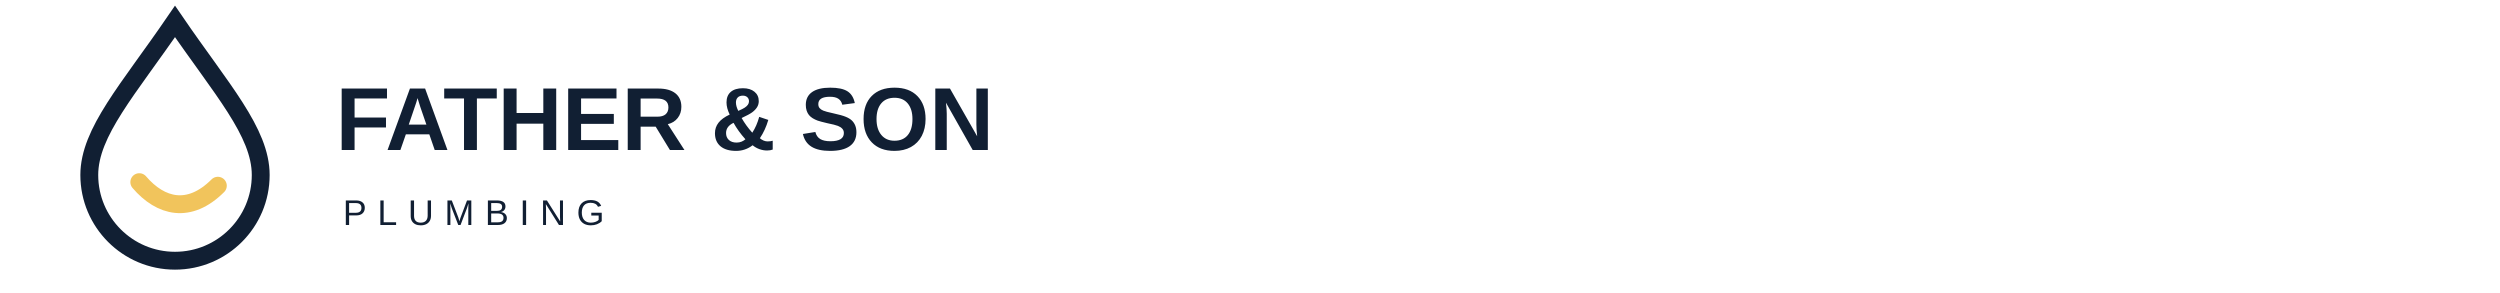
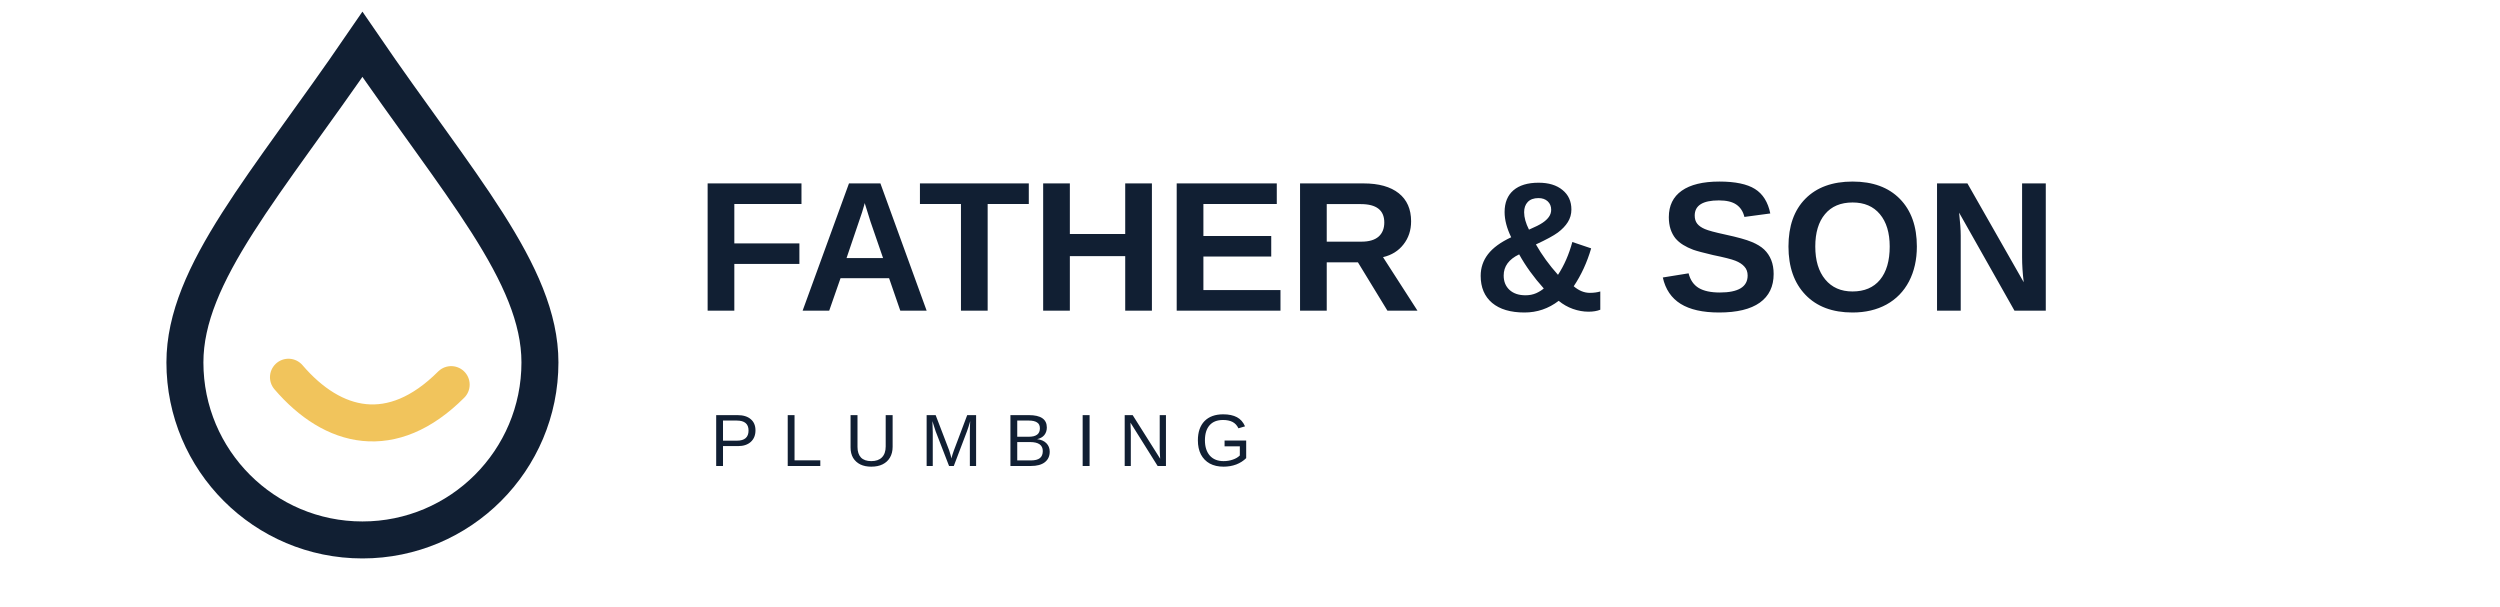
- <svg xmlns="http://www.w3.org/2000/svg" viewBox="0 0 700 82" role="img" aria-label="Father &amp; Son Plumbing Services, Inc. logo concept C">
+ <svg xmlns="http://www.w3.org/2000/svg" viewBox="0 0 338 82" role="img" aria-label="Father &amp; Son Plumbing Services, Inc. logo concept C">
  <path d="M49 6c-13 19-24 31-24 43a24 24 0 0 0 48 0C73 37 62 25 49 6Z" fill="none" stroke="#111f33" stroke-width="5" />
  <path d="M39 51c6 7 14 9 22 1" fill="none" stroke="#f1c45c" stroke-width="5" stroke-linecap="round" />
  <text x="94" y="42" fill="#111f33" font-family="Arial,sans-serif" font-size="25" font-weight="800">FATHER &amp; SON</text>
  <text x="96" y="63" fill="#111f33" font-family="Arial,sans-serif" font-size="10" letter-spacing="3">PLUMBING</text>
</svg>
